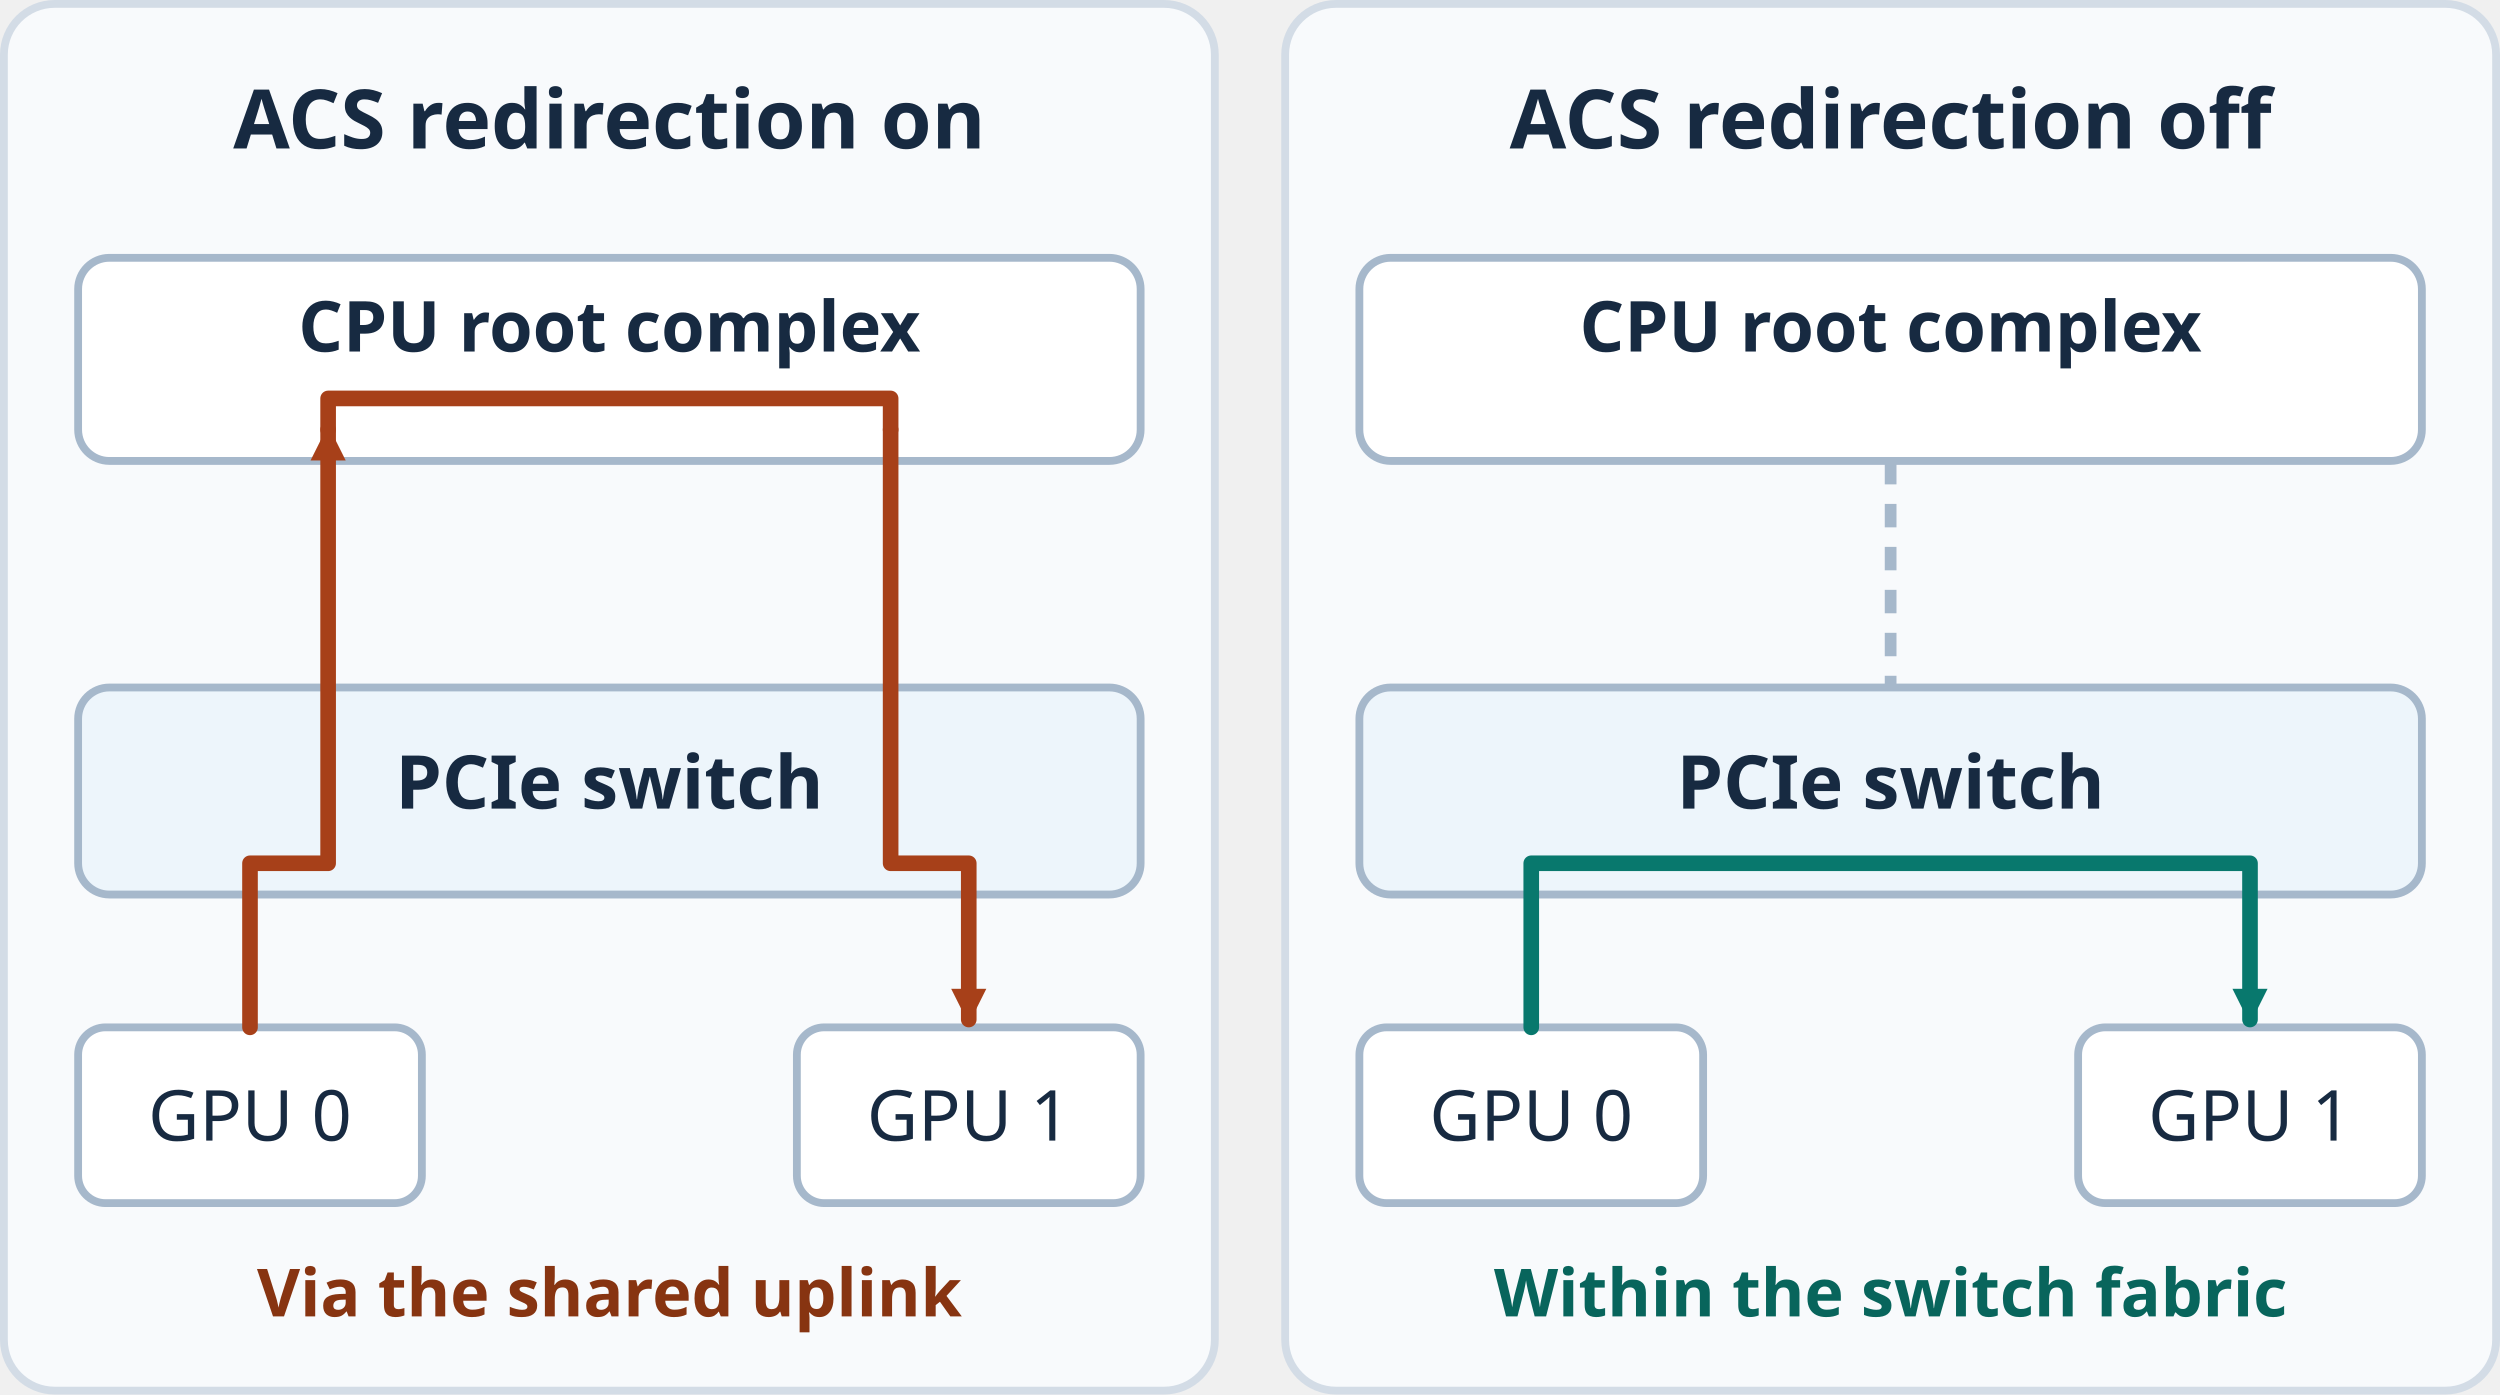
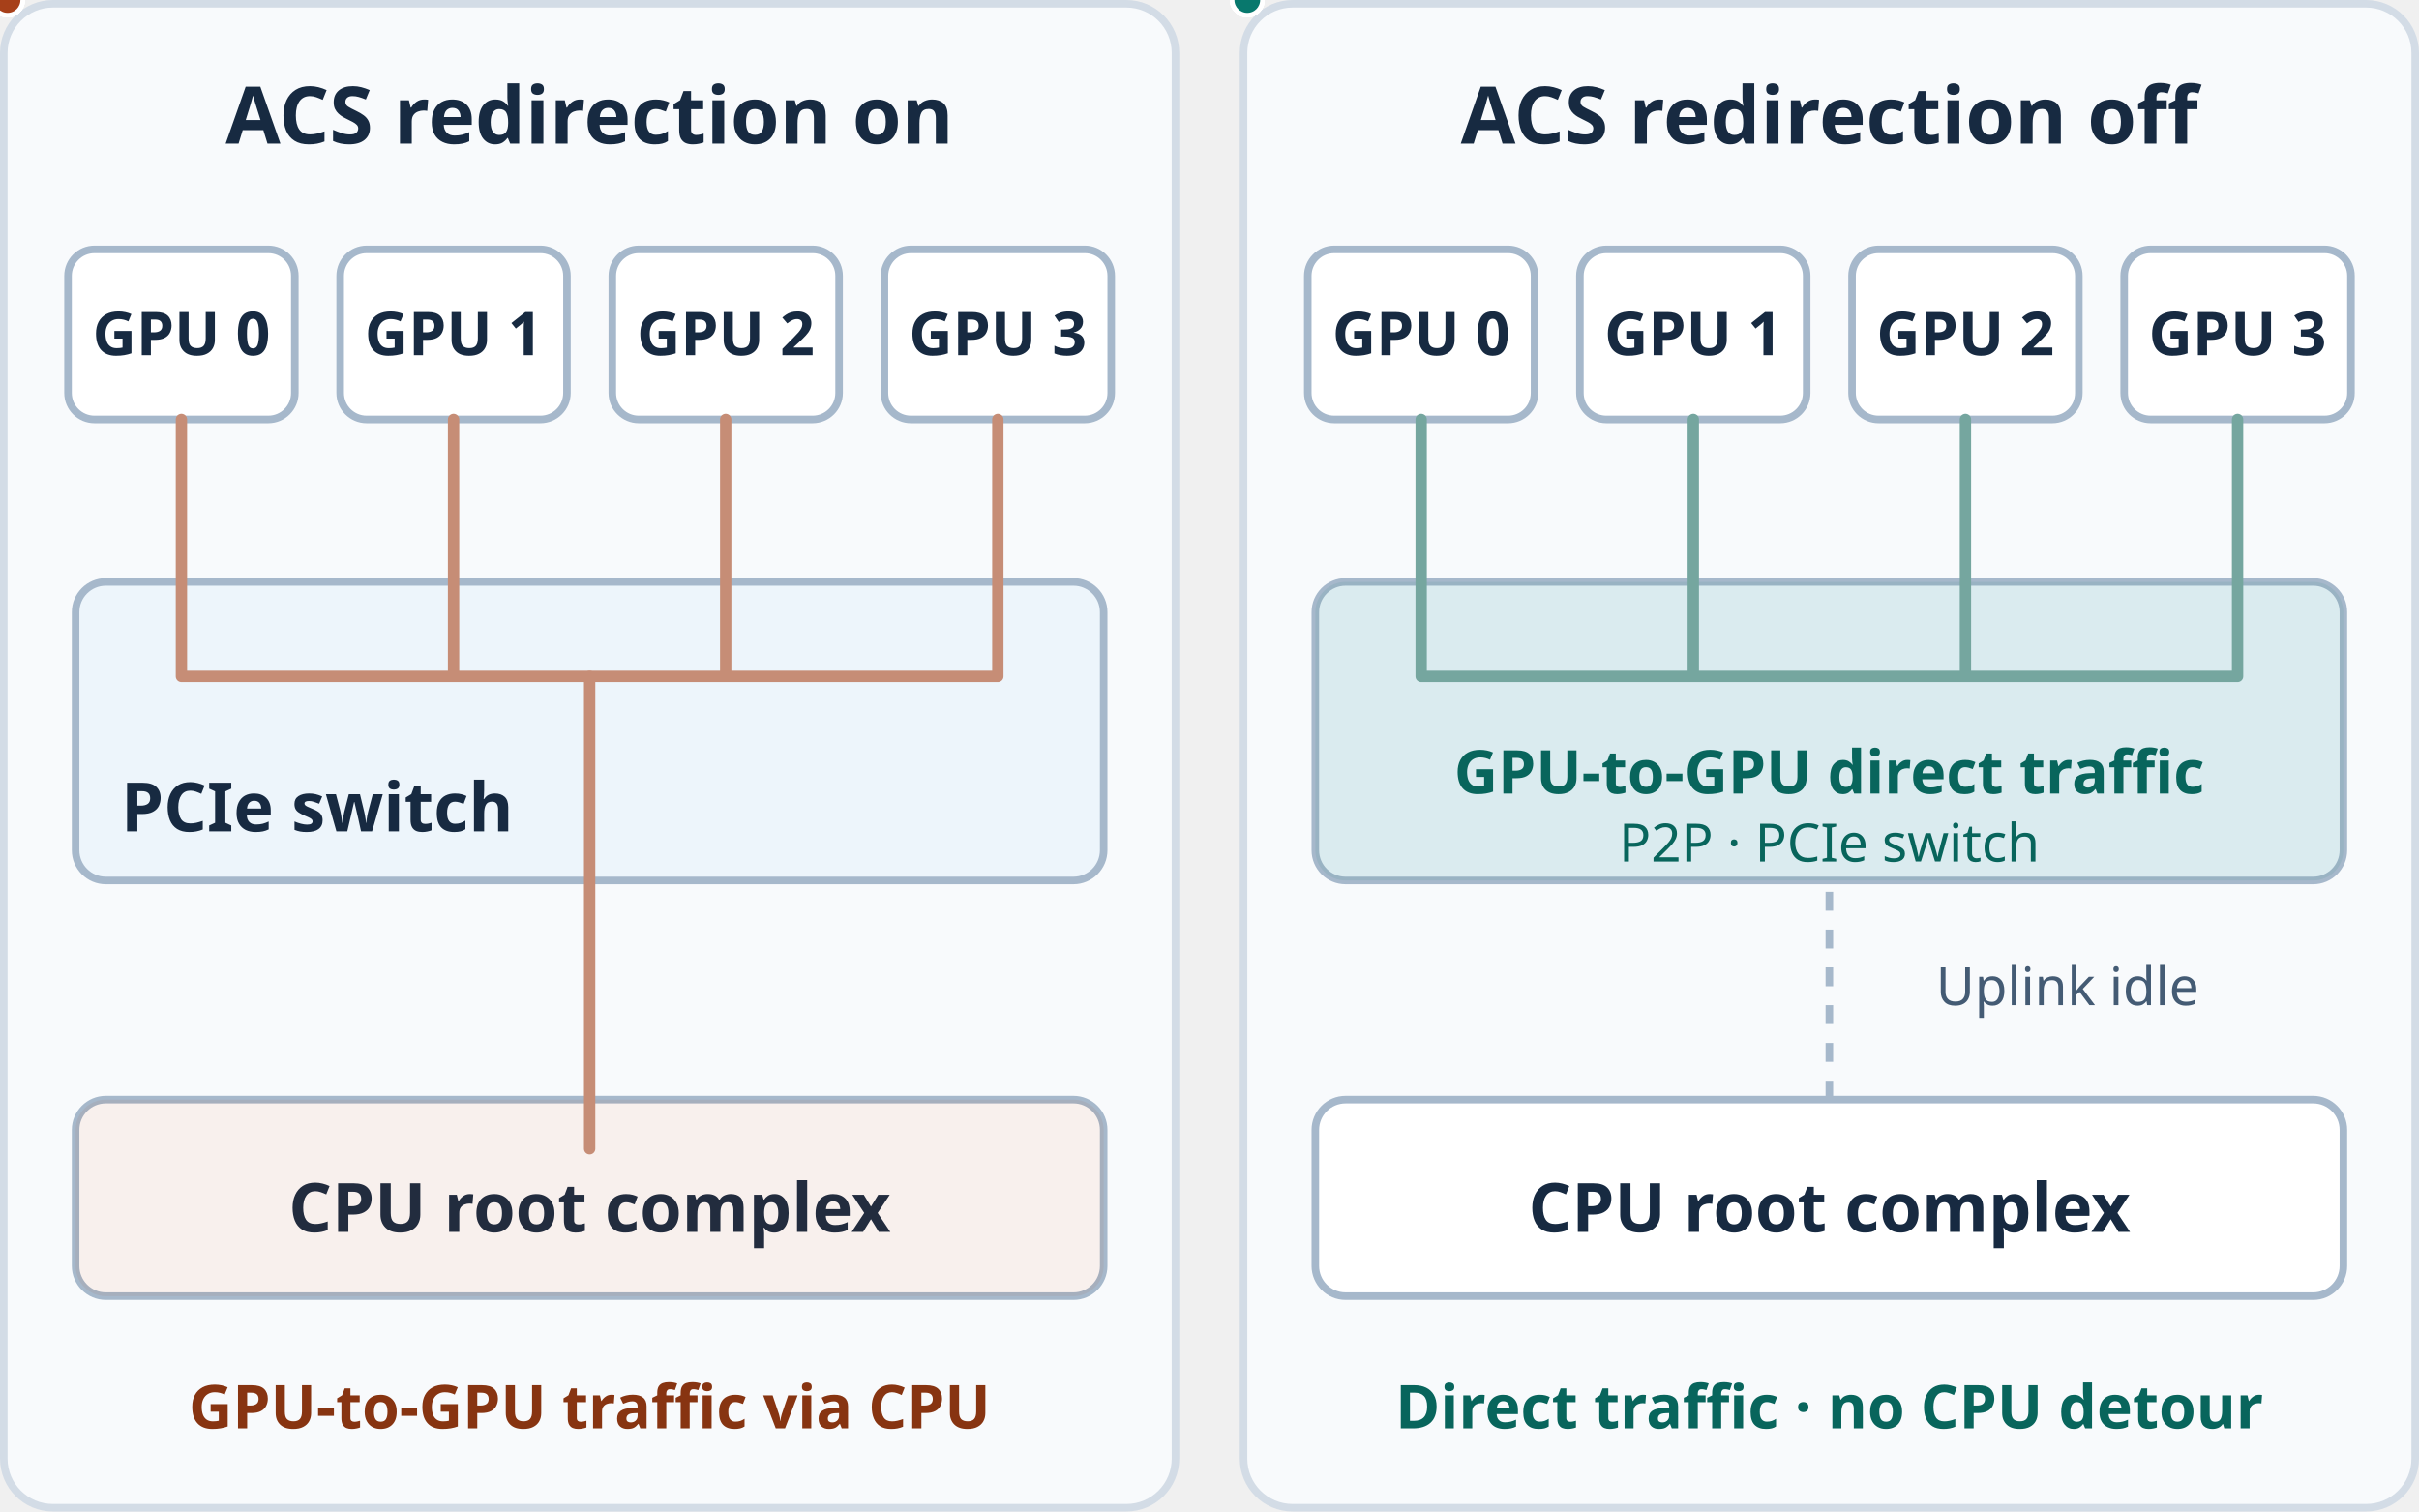
- <svg xmlns="http://www.w3.org/2000/svg" viewBox="0 0 640 357" width="640" height="357" role="img" aria-labelledby="title desc">
+ <svg xmlns="http://www.w3.org/2000/svg" viewBox="0 0 640 400" width="640" height="400" role="img" aria-labelledby="title desc">
+   <style>
+     @media (prefers-reduced-motion: reduce) { .message { display: none; } }
+   </style>
  <defs>
-     <marker id="amber-arrow" markerWidth="9" markerHeight="9" refX="7" refY="4" orient="auto" markerUnits="userSpaceOnUse" viewBox="0 0 8 8">
-       <path d="M0 0l8 4-8 4z" fill="#a74019" />
-     </marker>
-     <marker id="teal-arrow" markerWidth="9" markerHeight="9" refX="7" refY="4" orient="auto" markerUnits="userSpaceOnUse" viewBox="0 0 8 8">
-       <path d="M0 0l8 4-8 4z" fill="#08786d" />
-     </marker>
    <g id="fabric">
-       <rect x="18" y="66" width="272" height="52" rx="8" fill="#ffffff" stroke="#a6b8cb" stroke-width="2" />
-       <rect x="18" y="176" width="272" height="53" rx="8" fill="#edf5fb" stroke="#a6b8cb" stroke-width="2" />
-       <rect x="18" y="263" width="88" height="45" rx="7" fill="#ffffff" stroke="#a6b8cb" stroke-width="2" />
-       <rect x="202" y="263" width="88" height="45" rx="7" fill="#ffffff" stroke="#a6b8cb" stroke-width="2" />
-       <text x="154" y="90" font-size="18" font-weight="600">CPU root complex</text>
-       <text x="154" y="207" font-size="19" font-weight="600">PCIe switch</text>
-       <text x="62" y="292" font-size="18">GPU 0</text>
-       <text x="246" y="292" font-size="18">GPU 1</text>
+       <rect x="18" y="291" width="272" height="52" rx="8" fill="#ffffff" stroke="#a6b8cb" stroke-width="2" />
+       <rect x="18" y="154" width="272" height="79" rx="8" fill="#edf5fb" stroke="#a6b8cb" stroke-width="2" />
+       <text x="154" y="326" font-size="18" font-weight="600">CPU root complex</text>
+       <rect x="16" y="66" width="60" height="45" rx="7" fill="#ffffff" stroke="#a6b8cb" stroke-width="2" />
+       <text x="46" y="94" font-size="16" font-weight="600">GPU 0</text>
+       <rect x="88" y="66" width="60" height="45" rx="7" fill="#ffffff" stroke="#a6b8cb" stroke-width="2" />
+       <text x="118" y="94" font-size="16" font-weight="600">GPU 1</text>
+       <rect x="160" y="66" width="60" height="45" rx="7" fill="#ffffff" stroke="#a6b8cb" stroke-width="2" />
+       <text x="190" y="94" font-size="16" font-weight="600">GPU 2</text>
+       <rect x="232" y="66" width="60" height="45" rx="7" fill="#ffffff" stroke="#a6b8cb" stroke-width="2" />
+       <text x="262" y="94" font-size="16" font-weight="600">GPU 3</text>
    </g>
+     <path id="switch-bus" d="M46 111V179H262V111 M118 111V179 M190 111V179" />
  </defs>
  <g font-family="system-ui, sans-serif" text-anchor="middle" fill="#172a41">
-     <rect x="1" y="1" width="310" height="355" rx="13" fill="#f8fafc" stroke="#d3dce6" stroke-width="2" />
-     <rect x="329" y="1" width="310" height="355" rx="13" fill="#f8fafc" stroke="#d3dce6" stroke-width="2" />
+     <rect x="1" y="1" width="310" height="398" rx="13" fill="#f8fafc" stroke="#d3dce6" stroke-width="2" />
+     <rect x="329" y="1" width="310" height="398" rx="13" fill="#f8fafc" stroke="#d3dce6" stroke-width="2" />
    <g transform="translate(2)">
      <text x="154" y="38" font-size="21" font-weight="700">ACS redirection on</text>
      <use href="#fabric" />
-       <g fill="none" stroke="#a74019" stroke-width="4" stroke-linecap="round" stroke-linejoin="round">
-         <path d="M62 263v-42h20V110" marker-end="url(#amber-arrow)" />
-         <path d="M82 110v-8h144v8" />
-         <path d="M226 110v111h20v40" marker-end="url(#amber-arrow)" />
+       <text x="30" y="220" text-anchor="start" font-size="18" font-weight="600">PCIe switch</text>
+       <rect x="18" y="291" width="272" height="52" rx="8" fill="#a74019" fill-opacity=".08" />
+       <g fill="none" stroke="#c68d76" stroke-width="3" stroke-linecap="round" stroke-linejoin="round">
+         <use href="#switch-bus" />
+         <path d="M154 304V179" />
      </g>
-       <text x="154" y="337" font-size="17" font-weight="600" fill="#873411">Via the shared uplink</text>
+       <circle class="message" r="4" fill="#a74019" stroke="#fff" stroke-width="1.2">
+         <animateMotion path="M46 111V179H154V304V179H118V111" dur="14.13s" begin="0.00s" repeatCount="indefinite" calcMode="linear" keyPoints="0;1;0" keyTimes="0;0.5;1" />
+       </circle>
+       <circle class="message" r="4" fill="#a74019" stroke="#fff" stroke-width="1.2">
+         <animateMotion path="M190 111V179H154V304V179H262V111" dur="14.13s" begin="-2.10s" repeatCount="indefinite" calcMode="linear" keyPoints="0;1;0" keyTimes="0;0.5;1" />
+       </circle>
+       <circle class="message" r="4" fill="#a74019" stroke="#fff" stroke-width="1.2">
+         <animateMotion path="M46 111V179H154V304V179H190V111" dur="14.13s" begin="-4.20s" repeatCount="indefinite" calcMode="linear" keyPoints="0;1;0" keyTimes="0;0.5;1" />
+       </circle>
+       <circle class="message" r="4" fill="#a74019" stroke="#fff" stroke-width="1.2">
+         <animateMotion path="M118 111V179H154V304V179H262V111" dur="14.13s" begin="-6.30s" repeatCount="indefinite" calcMode="linear" keyPoints="0;1;0" keyTimes="0;0.5;1" />
+       </circle>
+       <circle class="message" r="4" fill="#a74019" stroke="#fff" stroke-width="1.2">
+         <animateMotion path="M46 111V179H154V304V179H262V111" dur="16.05s" begin="-8.40s" repeatCount="indefinite" calcMode="linear" keyPoints="0;1;0" keyTimes="0;0.5;1" />
+       </circle>
+       <circle class="message" r="4" fill="#a74019" stroke="#fff" stroke-width="1.2">
+         <animateMotion path="M118 111V179H154V304V179H190V111" dur="12.21s" begin="-10.50s" repeatCount="indefinite" calcMode="linear" keyPoints="0;1;0" keyTimes="0;0.5;1" />
+       </circle>
+       <text x="154" y="378" font-size="16" font-weight="600" fill="#873411">GPU-to-GPU traffic via CPU</text>
    </g>
    <g transform="translate(330)">
      <text x="154" y="38" font-size="21" font-weight="700">ACS redirection off</text>
      <use href="#fabric" />
-       <path d="M154 118v58" stroke="#a6b8cb" stroke-width="3" stroke-dasharray="6 5" />
-       <path d="M62 263v-42h184v40" fill="none" stroke="#08786d" stroke-width="4" stroke-linecap="round" stroke-linejoin="round" marker-end="url(#teal-arrow)" />
-       <text x="154" y="337" font-size="17" font-weight="600" fill="#08655c">Within the switch fabric</text>
+       <rect x="18" y="154" width="272" height="79" rx="8" fill="#08786d" fill-opacity=".08" />
+       <text x="154" y="210" font-size="16" font-weight="600" fill="#08655c">GPU-to-GPU direct traffic</text>
+       <text x="154" y="228" font-size="14" fill="#08655c">P2P · PCIe switch</text>
+       <path d="M154 291V233" fill="none" stroke="#a6b8cb" stroke-width="2" stroke-dasharray="5 5" />
+       <text x="217" y="266" font-size="14" fill="#445b74">Uplink idle</text>
+       <use href="#switch-bus" fill="none" stroke="#75a69f" stroke-width="3" stroke-linecap="round" stroke-linejoin="round" />
+       <circle class="message" r="4" fill="#08786d" stroke="#fff" stroke-width="1.2">
+         <animateMotion path="M46 111V179H118V111" dur="5.55s" begin="0.00s" repeatCount="indefinite" calcMode="linear" keyPoints="0;1;0" keyTimes="0;0.5;1" />
+       </circle>
+       <circle class="message" r="4" fill="#08786d" stroke="#fff" stroke-width="1.2">
+         <animateMotion path="M190 111V179H262V111" dur="5.55s" begin="-1.30s" repeatCount="indefinite" calcMode="linear" keyPoints="0;1;0" keyTimes="0;0.5;1" />
+       </circle>
+       <circle class="message" r="4" fill="#08786d" stroke="#fff" stroke-width="1.2">
+         <animateMotion path="M46 111V179H190V111" dur="7.47s" begin="-2.60s" repeatCount="indefinite" calcMode="linear" keyPoints="0;1;0" keyTimes="0;0.5;1" />
+       </circle>
+       <circle class="message" r="4" fill="#08786d" stroke="#fff" stroke-width="1.2">
+         <animateMotion path="M118 111V179H262V111" dur="7.47s" begin="-3.90s" repeatCount="indefinite" calcMode="linear" keyPoints="0;1;0" keyTimes="0;0.5;1" />
+       </circle>
+       <circle class="message" r="4" fill="#08786d" stroke="#fff" stroke-width="1.2">
+         <animateMotion path="M46 111V179H262V111" dur="9.39s" begin="-5.20s" repeatCount="indefinite" calcMode="linear" keyPoints="0;1;0" keyTimes="0;0.5;1" />
+       </circle>
+       <circle class="message" r="4" fill="#08786d" stroke="#fff" stroke-width="1.2">
+         <animateMotion path="M118 111V179H190V111" dur="5.55s" begin="-6.50s" repeatCount="indefinite" calcMode="linear" keyPoints="0;1;0" keyTimes="0;0.5;1" />
+       </circle>
+       <text x="154" y="378" font-size="16" font-weight="600" fill="#08655c">Direct traffic · no CPU detour</text>
    </g>
  </g>
</svg>
